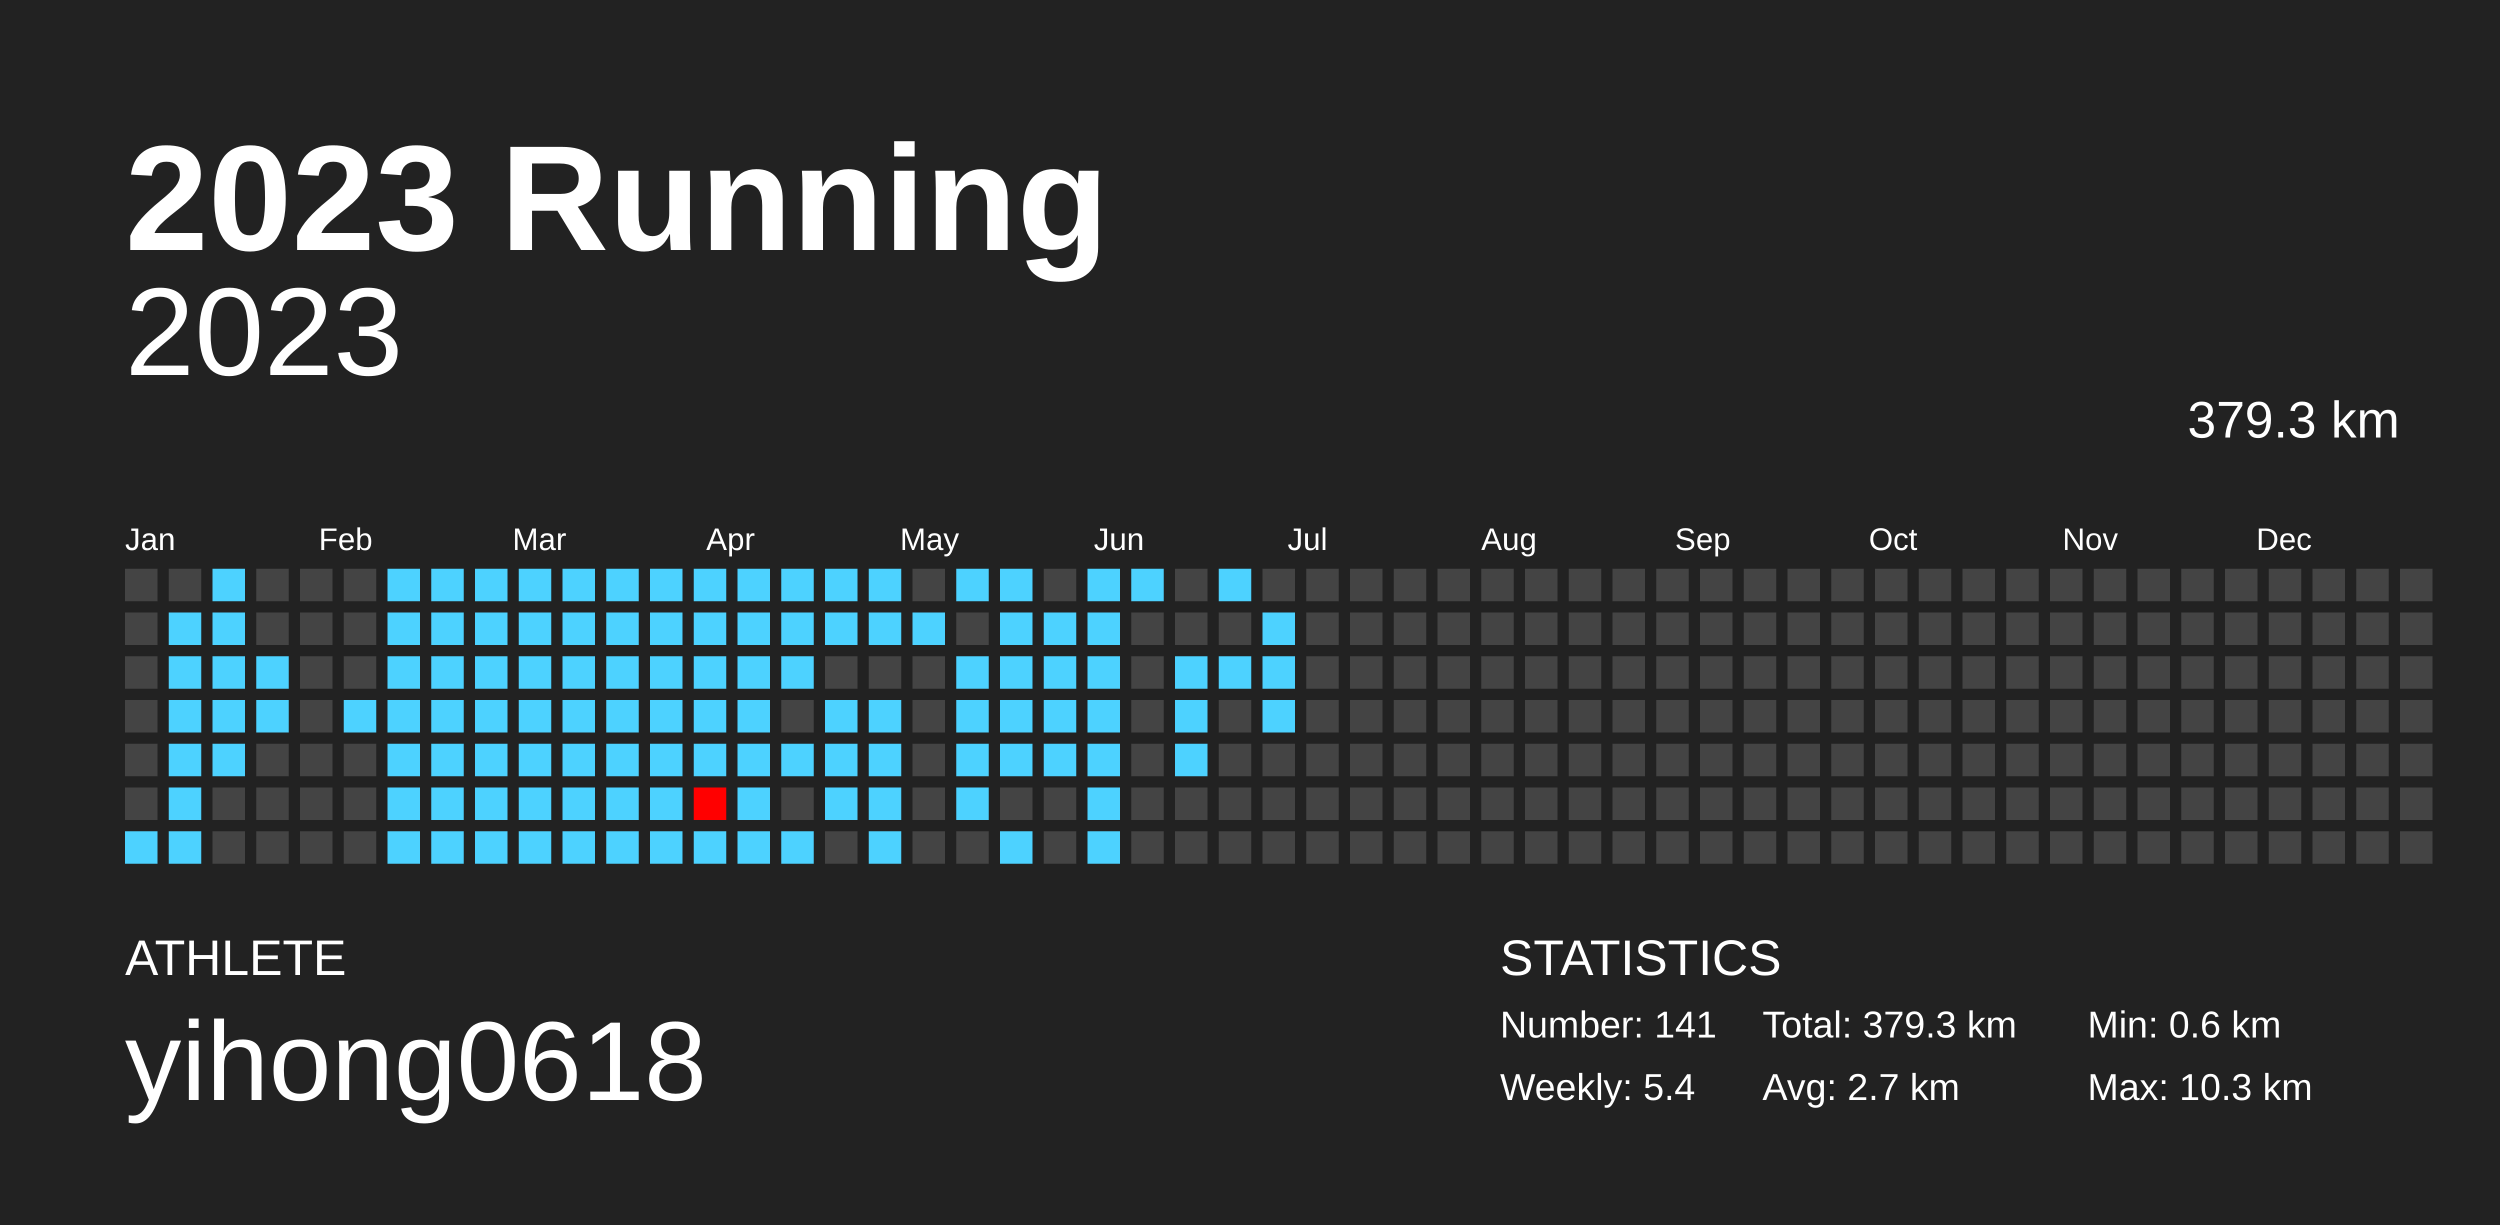
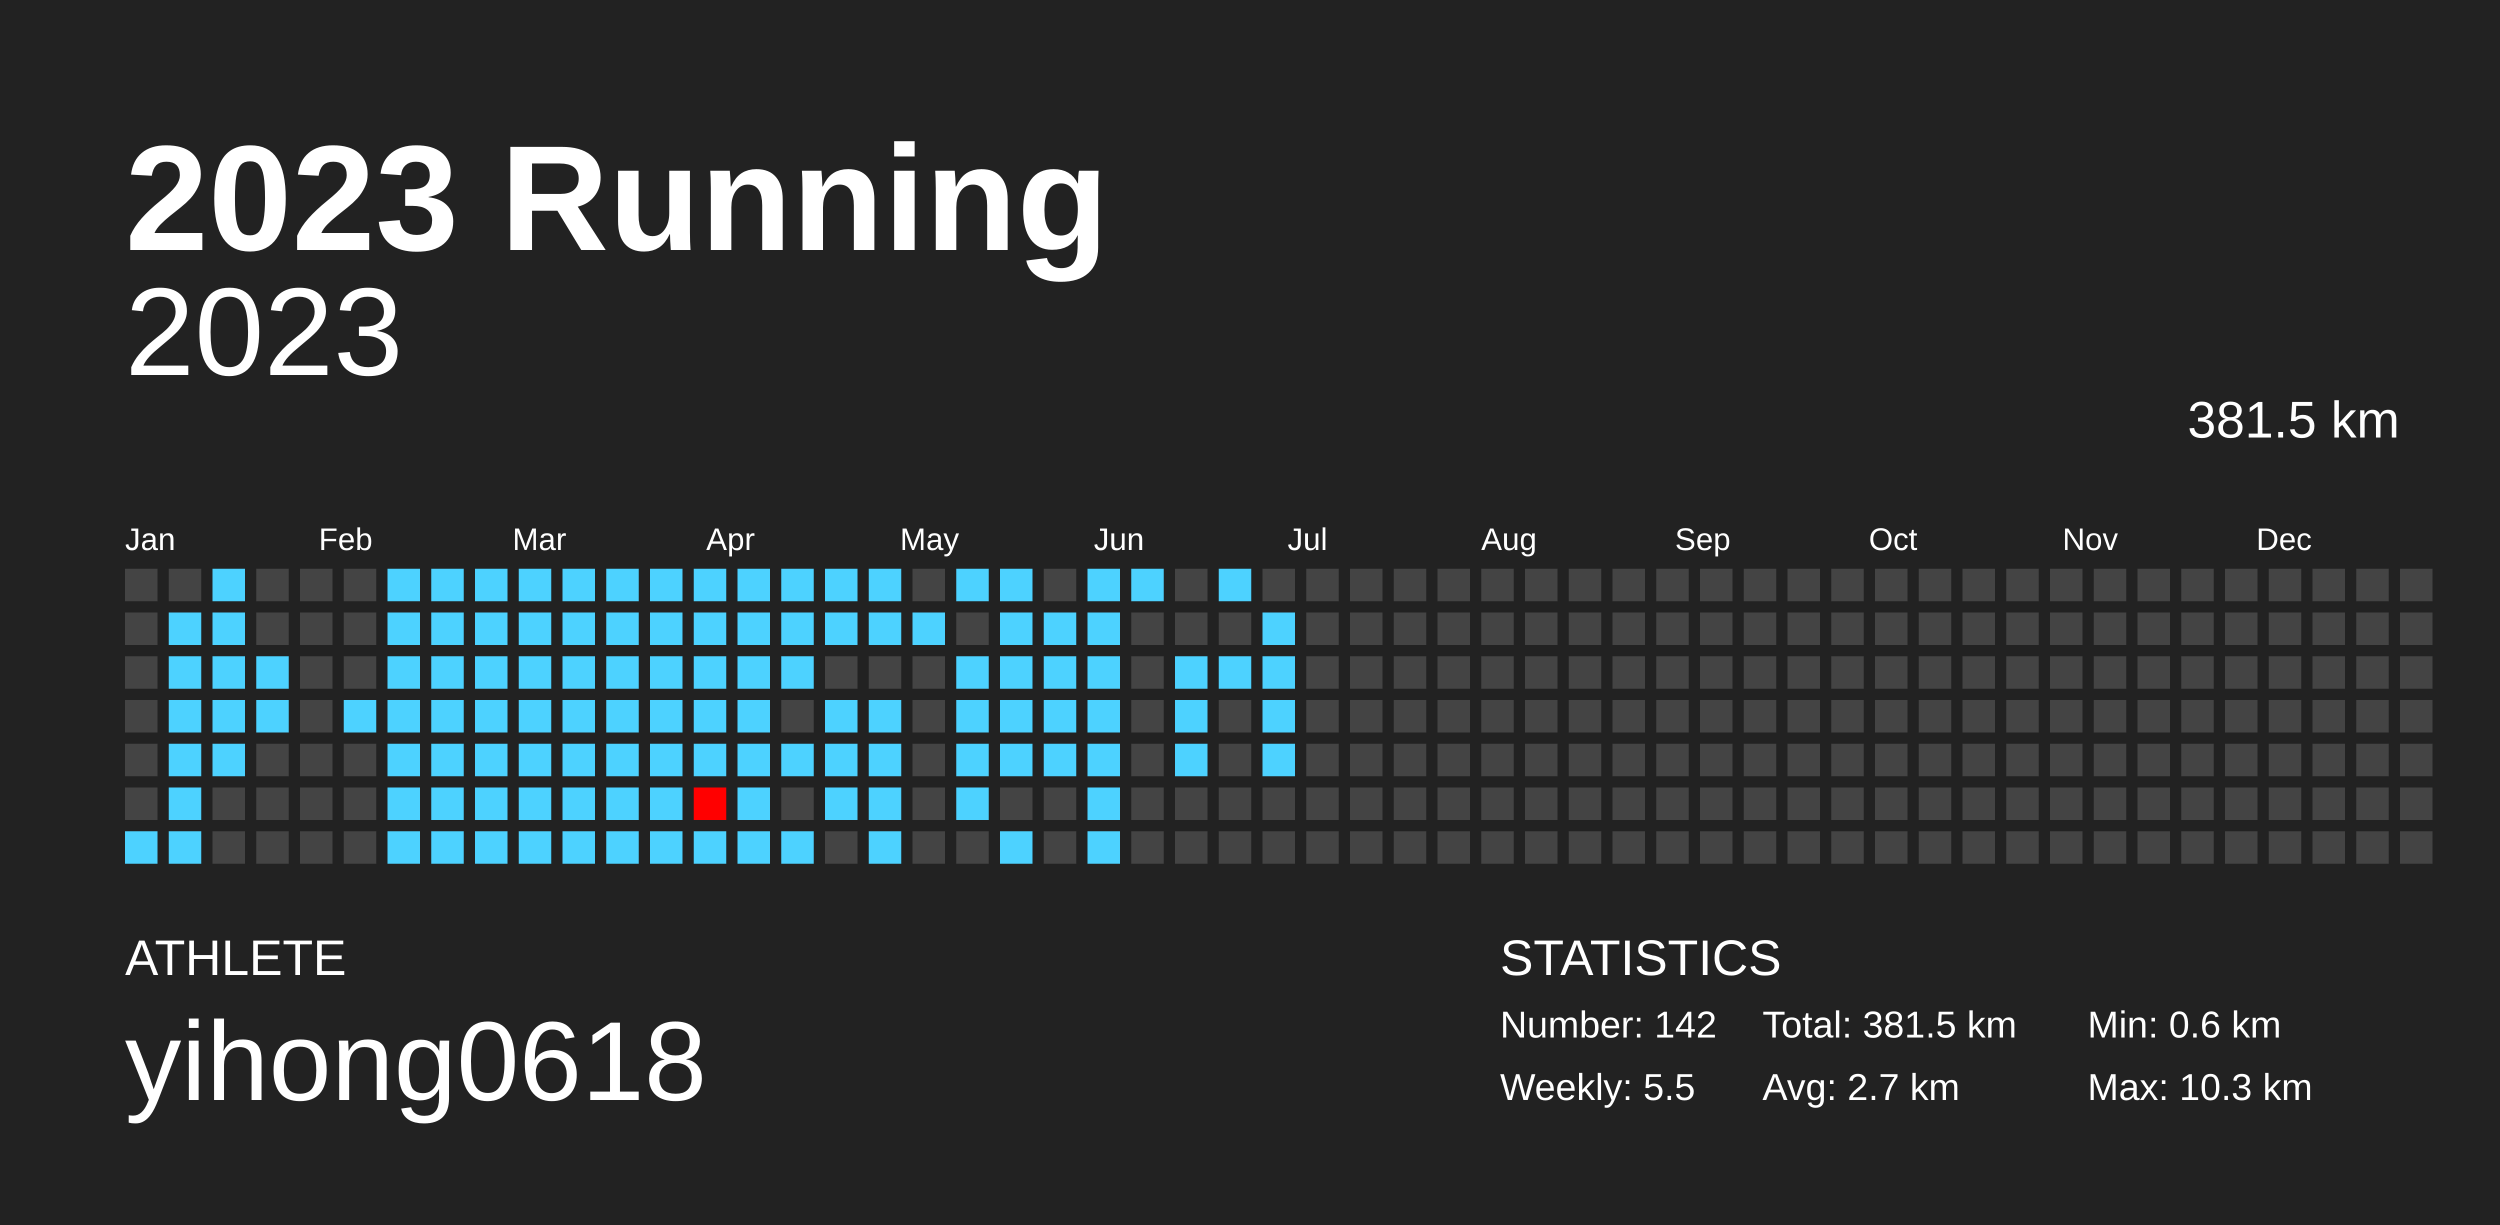
<svg xmlns="http://www.w3.org/2000/svg" baseProfile="full" height="98mm" version="1.1" viewBox="0,0,200,98" width="200mm">
  <defs />
  <rect fill="#222222" height="98" width="200" x="0" y="0" />
  <text fill="#FFFFFF" style="font-size:12px; font-family:Arial; font-weight:bold;" x="10" y="20">2023 Running</text>
  <text fill="#FFFFFF" style="font-size:4px; font-family:Arial" x="10" y="78">ATHLETE</text>
  <text fill="#FFFFFF" style="font-size:9px; font-family:Arial" x="10" y="88">yihong0618</text>
  <text fill="#FFFFFF" style="font-size:4px; font-family:Arial" x="120" y="78">STATISTICS</text>
-   <text fill="#FFFFFF" style="font-size:3px; font-family:Arial" x="120" y="83">Number: 141</text>
-   <text fill="#FFFFFF" style="font-size:3px; font-family:Arial" x="120" y="88">Weekly: 5.4</text>
-   <text fill="#FFFFFF" style="font-size:3px; font-family:Arial" x="141" y="83">Total: 379.3 km</text>
+   <text fill="#FFFFFF" style="font-size:3px; font-family:Arial" x="120" y="83">Number: 142</text>
+   <text fill="#FFFFFF" style="font-size:3px; font-family:Arial" x="120" y="88">Weekly: 5.5</text>
+   <text fill="#FFFFFF" style="font-size:3px; font-family:Arial" x="141" y="83">Total: 381.5 km</text>
  <text fill="#FFFFFF" style="font-size:3px; font-family:Arial" x="141" y="88">Avg: 2.7 km</text>
  <text fill="#FFFFFF" style="font-size:3px; font-family:Arial" x="167" y="83">Min: 0.6 km</text>
  <text fill="#FFFFFF" style="font-size:3px; font-family:Arial" x="167" y="88">Max: 10.3 km</text>
  <text alignment-baseline="hanging" fill="#FFFFFF" style="font-size:10.0px; font-family:Arial;" x="10" y="30">2023</text>
-   <text alignment-baseline="hanging" fill="#FFFFFF" style="font-size:4.125px; font-family:Arial;" x="175" y="35">379.3 km</text>
+   <text alignment-baseline="hanging" fill="#FFFFFF" style="font-size:4.125px; font-family:Arial;" x="175" y="35">381.5 km</text>
  <text fill="#FFFFFF" style="font-size:2.5px; font-family:Arial" x="10.0" y="44">Jan</text>
  <text fill="#FFFFFF" style="font-size:2.5px; font-family:Arial" x="25.5" y="44">Feb</text>
  <text fill="#FFFFFF" style="font-size:2.5px; font-family:Arial" x="41.0" y="44">Mar</text>
  <text fill="#FFFFFF" style="font-size:2.5px; font-family:Arial" x="56.5" y="44">Apr</text>
  <text fill="#FFFFFF" style="font-size:2.5px; font-family:Arial" x="72.0" y="44">May</text>
  <text fill="#FFFFFF" style="font-size:2.5px; font-family:Arial" x="87.5" y="44">Jun</text>
  <text fill="#FFFFFF" style="font-size:2.5px; font-family:Arial" x="103.0" y="44">Jul</text>
  <text fill="#FFFFFF" style="font-size:2.5px; font-family:Arial" x="118.5" y="44">Aug</text>
  <text fill="#FFFFFF" style="font-size:2.5px; font-family:Arial" x="134.0" y="44">Sep</text>
  <text fill="#FFFFFF" style="font-size:2.5px; font-family:Arial" x="149.5" y="44">Oct</text>
  <text fill="#FFFFFF" style="font-size:2.5px; font-family:Arial" x="165.0" y="44">Nov</text>
  <text fill="#FFFFFF" style="font-size:2.5px; font-family:Arial" x="180.5" y="44">Dec</text>
  <rect fill="#444444" height="2.6" width="2.6" x="10.0" y="45.5" />
  <rect fill="#444444" height="2.6" width="2.6" x="10.0" y="49.0" />
  <rect fill="#444444" height="2.6" width="2.6" x="10.0" y="52.5" />
  <rect fill="#444444" height="2.6" width="2.6" x="10.0" y="56.0" />
  <rect fill="#444444" height="2.6" width="2.6" x="10.0" y="59.5" />
  <rect fill="#444444" height="2.6" width="2.6" x="10.0" y="63.0" />
  <rect fill="#4dd2ff" height="2.6" width="2.6" x="10.0" y="66.5" />
  <rect fill="#444444" height="2.6" width="2.6" x="13.5" y="45.5" />
  <rect fill="#4dd2ff" height="2.6" width="2.6" x="13.5" y="49.0" />
  <rect fill="#4dd2ff" height="2.6" width="2.6" x="13.5" y="52.5" />
  <rect fill="#4dd2ff" height="2.6" width="2.6" x="13.5" y="56.0" />
  <rect fill="#4dd2ff" height="2.6" width="2.6" x="13.5" y="59.5" />
  <rect fill="#4dd2ff" height="2.6" width="2.6" x="13.5" y="63.0" />
  <rect fill="#4dd2ff" height="2.6" width="2.6" x="13.5" y="66.5" />
  <rect fill="#4dd2ff" height="2.6" width="2.6" x="17.0" y="45.5" />
  <rect fill="#4dd2ff" height="2.6" width="2.6" x="17.0" y="49.0" />
  <rect fill="#4dd2ff" height="2.6" width="2.6" x="17.0" y="52.5" />
  <rect fill="#4dd2ff" height="2.6" width="2.6" x="17.0" y="56.0" />
  <rect fill="#4dd2ff" height="2.6" width="2.6" x="17.0" y="59.5" />
  <rect fill="#444444" height="2.6" width="2.6" x="17.0" y="63.0" />
  <rect fill="#444444" height="2.6" width="2.6" x="17.0" y="66.5" />
  <rect fill="#444444" height="2.6" width="2.6" x="20.5" y="45.5" />
  <rect fill="#444444" height="2.6" width="2.6" x="20.5" y="49.0" />
  <rect fill="#4dd2ff" height="2.6" width="2.6" x="20.5" y="52.5" />
  <rect fill="#4dd2ff" height="2.6" width="2.6" x="20.5" y="56.0" />
  <rect fill="#444444" height="2.6" width="2.6" x="20.5" y="59.5" />
  <rect fill="#444444" height="2.6" width="2.6" x="20.5" y="63.0" />
  <rect fill="#444444" height="2.6" width="2.6" x="20.5" y="66.5" />
  <rect fill="#444444" height="2.6" width="2.6" x="24.0" y="45.5" />
  <rect fill="#444444" height="2.6" width="2.6" x="24.0" y="49.0" />
  <rect fill="#444444" height="2.6" width="2.6" x="24.0" y="52.5" />
  <rect fill="#444444" height="2.6" width="2.6" x="24.0" y="56.0" />
  <rect fill="#444444" height="2.6" width="2.6" x="24.0" y="59.5" />
  <rect fill="#444444" height="2.6" width="2.6" x="24.0" y="63.0" />
  <rect fill="#444444" height="2.6" width="2.6" x="24.0" y="66.5" />
  <rect fill="#444444" height="2.6" width="2.6" x="27.5" y="45.5" />
  <rect fill="#444444" height="2.6" width="2.6" x="27.5" y="49.0" />
  <rect fill="#444444" height="2.6" width="2.6" x="27.5" y="52.5" />
  <rect fill="#4dd2ff" height="2.6" width="2.6" x="27.5" y="56.0" />
  <rect fill="#444444" height="2.6" width="2.6" x="27.5" y="59.5" />
  <rect fill="#444444" height="2.6" width="2.6" x="27.5" y="63.0" />
  <rect fill="#444444" height="2.6" width="2.6" x="27.5" y="66.5" />
  <rect fill="#4dd2ff" height="2.6" width="2.6" x="31.0" y="45.5" />
  <rect fill="#4dd2ff" height="2.6" width="2.6" x="31.0" y="49.0" />
  <rect fill="#4dd2ff" height="2.6" width="2.6" x="31.0" y="52.5" />
  <rect fill="#4dd2ff" height="2.6" width="2.6" x="31.0" y="56.0" />
  <rect fill="#4dd2ff" height="2.6" width="2.6" x="31.0" y="59.5" />
  <rect fill="#4dd2ff" height="2.6" width="2.6" x="31.0" y="63.0" />
  <rect fill="#4dd2ff" height="2.6" width="2.6" x="31.0" y="66.5" />
  <rect fill="#4dd2ff" height="2.6" width="2.6" x="34.5" y="45.5" />
  <rect fill="#4dd2ff" height="2.6" width="2.6" x="34.5" y="49.0" />
  <rect fill="#4dd2ff" height="2.6" width="2.6" x="34.5" y="52.5" />
  <rect fill="#4dd2ff" height="2.6" width="2.6" x="34.5" y="56.0" />
  <rect fill="#4dd2ff" height="2.6" width="2.6" x="34.5" y="59.5" />
  <rect fill="#4dd2ff" height="2.6" width="2.6" x="34.5" y="63.0" />
  <rect fill="#4dd2ff" height="2.6" width="2.6" x="34.5" y="66.5" />
  <rect fill="#4dd2ff" height="2.6" width="2.6" x="38.0" y="45.5" />
  <rect fill="#4dd2ff" height="2.6" width="2.6" x="38.0" y="49.0" />
  <rect fill="#4dd2ff" height="2.6" width="2.6" x="38.0" y="52.5" />
  <rect fill="#4dd2ff" height="2.6" width="2.6" x="38.0" y="56.0" />
  <rect fill="#4dd2ff" height="2.6" width="2.6" x="38.0" y="59.5" />
  <rect fill="#4dd2ff" height="2.6" width="2.6" x="38.0" y="63.0" />
  <rect fill="#4dd2ff" height="2.6" width="2.6" x="38.0" y="66.5" />
  <rect fill="#4dd2ff" height="2.6" width="2.6" x="41.5" y="45.5" />
  <rect fill="#4dd2ff" height="2.6" width="2.6" x="41.5" y="49.0" />
  <rect fill="#4dd2ff" height="2.6" width="2.6" x="41.5" y="52.5" />
  <rect fill="#4dd2ff" height="2.6" width="2.6" x="41.5" y="56.0" />
  <rect fill="#4dd2ff" height="2.6" width="2.6" x="41.5" y="59.5" />
  <rect fill="#4dd2ff" height="2.6" width="2.6" x="41.5" y="63.0" />
  <rect fill="#4dd2ff" height="2.6" width="2.6" x="41.5" y="66.5" />
  <rect fill="#4dd2ff" height="2.6" width="2.6" x="45.0" y="45.5" />
  <rect fill="#4dd2ff" height="2.6" width="2.6" x="45.0" y="49.0" />
  <rect fill="#4dd2ff" height="2.6" width="2.6" x="45.0" y="52.5" />
  <rect fill="#4dd2ff" height="2.6" width="2.6" x="45.0" y="56.0" />
  <rect fill="#4dd2ff" height="2.6" width="2.6" x="45.0" y="59.5" />
  <rect fill="#4dd2ff" height="2.6" width="2.6" x="45.0" y="63.0" />
  <rect fill="#4dd2ff" height="2.6" width="2.6" x="45.0" y="66.5" />
  <rect fill="#4dd2ff" height="2.6" width="2.6" x="48.5" y="45.5" />
  <rect fill="#4dd2ff" height="2.6" width="2.6" x="48.5" y="49.0" />
  <rect fill="#4dd2ff" height="2.6" width="2.6" x="48.5" y="52.5" />
  <rect fill="#4dd2ff" height="2.6" width="2.6" x="48.5" y="56.0" />
  <rect fill="#4dd2ff" height="2.6" width="2.6" x="48.5" y="59.5" />
  <rect fill="#4dd2ff" height="2.6" width="2.6" x="48.5" y="63.0" />
  <rect fill="#4dd2ff" height="2.6" width="2.6" x="48.5" y="66.5" />
  <rect fill="#4dd2ff" height="2.6" width="2.6" x="52.0" y="45.5" />
  <rect fill="#4dd2ff" height="2.6" width="2.6" x="52.0" y="49.0" />
  <rect fill="#4dd2ff" height="2.6" width="2.6" x="52.0" y="52.5" />
  <rect fill="#4dd2ff" height="2.6" width="2.6" x="52.0" y="56.0" />
  <rect fill="#4dd2ff" height="2.6" width="2.6" x="52.0" y="59.5" />
  <rect fill="#4dd2ff" height="2.6" width="2.6" x="52.0" y="63.0" />
  <rect fill="#4dd2ff" height="2.6" width="2.6" x="52.0" y="66.5" />
  <rect fill="#4dd2ff" height="2.6" width="2.6" x="55.5" y="45.5" />
  <rect fill="#4dd2ff" height="2.6" width="2.6" x="55.5" y="49.0" />
  <rect fill="#4dd2ff" height="2.6" width="2.6" x="55.5" y="52.5" />
  <rect fill="#4dd2ff" height="2.6" width="2.6" x="55.5" y="56.0" />
  <rect fill="#4dd2ff" height="2.6" width="2.6" x="55.5" y="59.5" />
  <rect fill="#ff0000" height="2.6" width="2.6" x="55.5" y="63.0" />
  <rect fill="#4dd2ff" height="2.6" width="2.6" x="55.5" y="66.5" />
  <rect fill="#4dd2ff" height="2.6" width="2.6" x="59.0" y="45.5" />
  <rect fill="#4dd2ff" height="2.6" width="2.6" x="59.0" y="49.0" />
  <rect fill="#4dd2ff" height="2.6" width="2.6" x="59.0" y="52.5" />
  <rect fill="#4dd2ff" height="2.6" width="2.6" x="59.0" y="56.0" />
  <rect fill="#4dd2ff" height="2.6" width="2.6" x="59.0" y="59.5" />
  <rect fill="#4dd2ff" height="2.6" width="2.6" x="59.0" y="63.0" />
  <rect fill="#4dd2ff" height="2.6" width="2.6" x="59.0" y="66.5" />
  <rect fill="#4dd2ff" height="2.6" width="2.6" x="62.5" y="45.5" />
  <rect fill="#4dd2ff" height="2.6" width="2.6" x="62.5" y="49.0" />
  <rect fill="#4dd2ff" height="2.6" width="2.6" x="62.5" y="52.5" />
  <rect fill="#444444" height="2.6" width="2.6" x="62.5" y="56.0" />
  <rect fill="#4dd2ff" height="2.6" width="2.6" x="62.5" y="59.5" />
  <rect fill="#444444" height="2.6" width="2.6" x="62.5" y="63.0" />
  <rect fill="#4dd2ff" height="2.6" width="2.6" x="62.5" y="66.5" />
  <rect fill="#4dd2ff" height="2.6" width="2.6" x="66.0" y="45.5" />
  <rect fill="#4dd2ff" height="2.6" width="2.6" x="66.0" y="49.0" />
  <rect fill="#444444" height="2.6" width="2.6" x="66.0" y="52.5" />
  <rect fill="#4dd2ff" height="2.6" width="2.6" x="66.0" y="56.0" />
  <rect fill="#4dd2ff" height="2.6" width="2.6" x="66.0" y="59.5" />
  <rect fill="#4dd2ff" height="2.6" width="2.6" x="66.0" y="63.0" />
  <rect fill="#444444" height="2.6" width="2.6" x="66.0" y="66.5" />
  <rect fill="#4dd2ff" height="2.6" width="2.6" x="69.5" y="45.5" />
  <rect fill="#4dd2ff" height="2.6" width="2.6" x="69.5" y="49.0" />
  <rect fill="#444444" height="2.6" width="2.6" x="69.5" y="52.5" />
  <rect fill="#4dd2ff" height="2.6" width="2.6" x="69.5" y="56.0" />
  <rect fill="#4dd2ff" height="2.6" width="2.6" x="69.5" y="59.5" />
  <rect fill="#4dd2ff" height="2.6" width="2.6" x="69.5" y="63.0" />
  <rect fill="#4dd2ff" height="2.6" width="2.6" x="69.5" y="66.5" />
  <rect fill="#444444" height="2.6" width="2.6" x="73.0" y="45.5" />
  <rect fill="#4dd2ff" height="2.6" width="2.6" x="73.0" y="49.0" />
  <rect fill="#444444" height="2.6" width="2.6" x="73.0" y="52.5" />
  <rect fill="#444444" height="2.6" width="2.6" x="73.0" y="56.0" />
  <rect fill="#444444" height="2.6" width="2.6" x="73.0" y="59.5" />
  <rect fill="#444444" height="2.6" width="2.6" x="73.0" y="63.0" />
  <rect fill="#444444" height="2.6" width="2.6" x="73.0" y="66.5" />
  <rect fill="#4dd2ff" height="2.6" width="2.6" x="76.5" y="45.5" />
  <rect fill="#444444" height="2.6" width="2.6" x="76.5" y="49.0" />
  <rect fill="#4dd2ff" height="2.6" width="2.6" x="76.5" y="52.5" />
  <rect fill="#4dd2ff" height="2.6" width="2.6" x="76.5" y="56.0" />
  <rect fill="#4dd2ff" height="2.6" width="2.6" x="76.5" y="59.5" />
  <rect fill="#4dd2ff" height="2.6" width="2.6" x="76.5" y="63.0" />
  <rect fill="#444444" height="2.6" width="2.6" x="76.5" y="66.5" />
  <rect fill="#4dd2ff" height="2.6" width="2.6" x="80.0" y="45.5" />
  <rect fill="#4dd2ff" height="2.6" width="2.6" x="80.0" y="49.0" />
  <rect fill="#4dd2ff" height="2.6" width="2.6" x="80.0" y="52.5" />
  <rect fill="#4dd2ff" height="2.6" width="2.6" x="80.0" y="56.0" />
  <rect fill="#4dd2ff" height="2.6" width="2.6" x="80.0" y="59.5" />
  <rect fill="#444444" height="2.6" width="2.6" x="80.0" y="63.0" />
  <rect fill="#4dd2ff" height="2.6" width="2.6" x="80.0" y="66.5" />
  <rect fill="#444444" height="2.6" width="2.6" x="83.5" y="45.5" />
  <rect fill="#4dd2ff" height="2.6" width="2.6" x="83.5" y="49.0" />
  <rect fill="#4dd2ff" height="2.6" width="2.6" x="83.5" y="52.5" />
  <rect fill="#4dd2ff" height="2.6" width="2.6" x="83.5" y="56.0" />
  <rect fill="#4dd2ff" height="2.6" width="2.6" x="83.5" y="59.5" />
  <rect fill="#444444" height="2.6" width="2.6" x="83.5" y="63.0" />
  <rect fill="#444444" height="2.6" width="2.6" x="83.5" y="66.5" />
  <rect fill="#4dd2ff" height="2.6" width="2.6" x="87.0" y="45.5" />
  <rect fill="#4dd2ff" height="2.6" width="2.6" x="87.0" y="49.0" />
  <rect fill="#4dd2ff" height="2.6" width="2.6" x="87.0" y="52.5" />
  <rect fill="#4dd2ff" height="2.6" width="2.6" x="87.0" y="56.0" />
  <rect fill="#4dd2ff" height="2.6" width="2.6" x="87.0" y="59.5" />
  <rect fill="#4dd2ff" height="2.6" width="2.6" x="87.0" y="63.0" />
  <rect fill="#4dd2ff" height="2.6" width="2.6" x="87.0" y="66.5" />
  <rect fill="#4dd2ff" height="2.6" width="2.6" x="90.5" y="45.5" />
  <rect fill="#444444" height="2.6" width="2.6" x="90.5" y="49.0" />
  <rect fill="#444444" height="2.6" width="2.6" x="90.5" y="52.5" />
  <rect fill="#444444" height="2.6" width="2.6" x="90.5" y="56.0" />
  <rect fill="#444444" height="2.6" width="2.6" x="90.5" y="59.5" />
  <rect fill="#444444" height="2.6" width="2.6" x="90.5" y="63.0" />
  <rect fill="#444444" height="2.6" width="2.6" x="90.5" y="66.5" />
  <rect fill="#444444" height="2.6" width="2.6" x="94.0" y="45.5" />
  <rect fill="#444444" height="2.6" width="2.6" x="94.0" y="49.0" />
  <rect fill="#4dd2ff" height="2.6" width="2.6" x="94.0" y="52.5" />
  <rect fill="#4dd2ff" height="2.6" width="2.6" x="94.0" y="56.0" />
  <rect fill="#4dd2ff" height="2.6" width="2.6" x="94.0" y="59.5" />
  <rect fill="#444444" height="2.6" width="2.6" x="94.0" y="63.0" />
  <rect fill="#444444" height="2.6" width="2.6" x="94.0" y="66.5" />
  <rect fill="#4dd2ff" height="2.6" width="2.6" x="97.5" y="45.5" />
  <rect fill="#444444" height="2.6" width="2.6" x="97.5" y="49.0" />
  <rect fill="#4dd2ff" height="2.6" width="2.6" x="97.5" y="52.5" />
  <rect fill="#444444" height="2.6" width="2.6" x="97.5" y="56.0" />
  <rect fill="#444444" height="2.6" width="2.6" x="97.5" y="59.5" />
  <rect fill="#444444" height="2.6" width="2.6" x="97.5" y="63.0" />
  <rect fill="#444444" height="2.6" width="2.6" x="97.5" y="66.5" />
  <rect fill="#444444" height="2.6" width="2.6" x="101.0" y="45.5" />
  <rect fill="#4dd2ff" height="2.6" width="2.6" x="101.0" y="49.0" />
  <rect fill="#4dd2ff" height="2.6" width="2.6" x="101.0" y="52.5" />
  <rect fill="#4dd2ff" height="2.6" width="2.6" x="101.0" y="56.0" />
-   <rect fill="#444444" height="2.6" width="2.6" x="101.0" y="59.5" />
+   <rect fill="#4dd2ff" height="2.6" width="2.6" x="101.0" y="59.5" />
  <rect fill="#444444" height="2.6" width="2.6" x="101.0" y="63.0" />
  <rect fill="#444444" height="2.6" width="2.6" x="101.0" y="66.5" />
  <rect fill="#444444" height="2.6" width="2.6" x="104.5" y="45.5" />
  <rect fill="#444444" height="2.6" width="2.6" x="104.5" y="49.0" />
  <rect fill="#444444" height="2.6" width="2.6" x="104.5" y="52.5" />
  <rect fill="#444444" height="2.6" width="2.6" x="104.5" y="56.0" />
  <rect fill="#444444" height="2.6" width="2.6" x="104.5" y="59.5" />
  <rect fill="#444444" height="2.6" width="2.6" x="104.5" y="63.0" />
  <rect fill="#444444" height="2.6" width="2.6" x="104.5" y="66.5" />
  <rect fill="#444444" height="2.6" width="2.6" x="108.0" y="45.5" />
  <rect fill="#444444" height="2.6" width="2.6" x="108.0" y="49.0" />
  <rect fill="#444444" height="2.6" width="2.6" x="108.0" y="52.5" />
  <rect fill="#444444" height="2.6" width="2.6" x="108.0" y="56.0" />
  <rect fill="#444444" height="2.6" width="2.6" x="108.0" y="59.5" />
  <rect fill="#444444" height="2.6" width="2.6" x="108.0" y="63.0" />
  <rect fill="#444444" height="2.6" width="2.6" x="108.0" y="66.5" />
  <rect fill="#444444" height="2.6" width="2.6" x="111.5" y="45.5" />
  <rect fill="#444444" height="2.6" width="2.6" x="111.5" y="49.0" />
  <rect fill="#444444" height="2.6" width="2.6" x="111.5" y="52.5" />
  <rect fill="#444444" height="2.6" width="2.6" x="111.5" y="56.0" />
  <rect fill="#444444" height="2.6" width="2.6" x="111.5" y="59.5" />
  <rect fill="#444444" height="2.6" width="2.6" x="111.5" y="63.0" />
  <rect fill="#444444" height="2.6" width="2.6" x="111.5" y="66.5" />
  <rect fill="#444444" height="2.6" width="2.6" x="115.0" y="45.5" />
  <rect fill="#444444" height="2.6" width="2.6" x="115.0" y="49.0" />
  <rect fill="#444444" height="2.6" width="2.6" x="115.0" y="52.5" />
  <rect fill="#444444" height="2.6" width="2.6" x="115.0" y="56.0" />
  <rect fill="#444444" height="2.6" width="2.6" x="115.0" y="59.5" />
  <rect fill="#444444" height="2.6" width="2.6" x="115.0" y="63.0" />
  <rect fill="#444444" height="2.6" width="2.6" x="115.0" y="66.5" />
  <rect fill="#444444" height="2.6" width="2.6" x="118.5" y="45.5" />
  <rect fill="#444444" height="2.6" width="2.6" x="118.5" y="49.0" />
  <rect fill="#444444" height="2.6" width="2.6" x="118.5" y="52.5" />
  <rect fill="#444444" height="2.6" width="2.6" x="118.5" y="56.0" />
  <rect fill="#444444" height="2.6" width="2.6" x="118.5" y="59.5" />
  <rect fill="#444444" height="2.6" width="2.6" x="118.5" y="63.0" />
  <rect fill="#444444" height="2.6" width="2.6" x="118.5" y="66.5" />
  <rect fill="#444444" height="2.6" width="2.6" x="122.0" y="45.5" />
  <rect fill="#444444" height="2.6" width="2.6" x="122.0" y="49.0" />
  <rect fill="#444444" height="2.6" width="2.6" x="122.0" y="52.5" />
  <rect fill="#444444" height="2.6" width="2.6" x="122.0" y="56.0" />
  <rect fill="#444444" height="2.6" width="2.6" x="122.0" y="59.5" />
  <rect fill="#444444" height="2.6" width="2.6" x="122.0" y="63.0" />
  <rect fill="#444444" height="2.6" width="2.6" x="122.0" y="66.5" />
  <rect fill="#444444" height="2.6" width="2.6" x="125.5" y="45.5" />
  <rect fill="#444444" height="2.6" width="2.6" x="125.5" y="49.0" />
  <rect fill="#444444" height="2.6" width="2.6" x="125.5" y="52.5" />
  <rect fill="#444444" height="2.6" width="2.6" x="125.5" y="56.0" />
  <rect fill="#444444" height="2.6" width="2.6" x="125.5" y="59.5" />
  <rect fill="#444444" height="2.6" width="2.6" x="125.5" y="63.0" />
  <rect fill="#444444" height="2.6" width="2.6" x="125.5" y="66.5" />
  <rect fill="#444444" height="2.6" width="2.6" x="129.0" y="45.5" />
  <rect fill="#444444" height="2.6" width="2.6" x="129.0" y="49.0" />
  <rect fill="#444444" height="2.6" width="2.6" x="129.0" y="52.5" />
  <rect fill="#444444" height="2.6" width="2.6" x="129.0" y="56.0" />
  <rect fill="#444444" height="2.6" width="2.6" x="129.0" y="59.5" />
  <rect fill="#444444" height="2.6" width="2.6" x="129.0" y="63.0" />
  <rect fill="#444444" height="2.6" width="2.6" x="129.0" y="66.5" />
  <rect fill="#444444" height="2.6" width="2.6" x="132.5" y="45.5" />
  <rect fill="#444444" height="2.6" width="2.6" x="132.5" y="49.0" />
  <rect fill="#444444" height="2.6" width="2.6" x="132.5" y="52.5" />
  <rect fill="#444444" height="2.6" width="2.6" x="132.5" y="56.0" />
  <rect fill="#444444" height="2.6" width="2.6" x="132.5" y="59.5" />
  <rect fill="#444444" height="2.6" width="2.6" x="132.5" y="63.0" />
  <rect fill="#444444" height="2.6" width="2.6" x="132.5" y="66.5" />
  <rect fill="#444444" height="2.6" width="2.6" x="136.0" y="45.5" />
  <rect fill="#444444" height="2.6" width="2.6" x="136.0" y="49.0" />
  <rect fill="#444444" height="2.6" width="2.6" x="136.0" y="52.5" />
  <rect fill="#444444" height="2.6" width="2.6" x="136.0" y="56.0" />
  <rect fill="#444444" height="2.6" width="2.6" x="136.0" y="59.5" />
  <rect fill="#444444" height="2.6" width="2.6" x="136.0" y="63.0" />
  <rect fill="#444444" height="2.6" width="2.6" x="136.0" y="66.5" />
  <rect fill="#444444" height="2.6" width="2.6" x="139.5" y="45.5" />
  <rect fill="#444444" height="2.6" width="2.6" x="139.5" y="49.0" />
  <rect fill="#444444" height="2.6" width="2.6" x="139.5" y="52.5" />
  <rect fill="#444444" height="2.6" width="2.6" x="139.5" y="56.0" />
  <rect fill="#444444" height="2.6" width="2.6" x="139.5" y="59.5" />
  <rect fill="#444444" height="2.6" width="2.6" x="139.5" y="63.0" />
  <rect fill="#444444" height="2.6" width="2.6" x="139.5" y="66.5" />
  <rect fill="#444444" height="2.6" width="2.6" x="143.0" y="45.5" />
  <rect fill="#444444" height="2.6" width="2.6" x="143.0" y="49.0" />
  <rect fill="#444444" height="2.6" width="2.6" x="143.0" y="52.5" />
  <rect fill="#444444" height="2.6" width="2.6" x="143.0" y="56.0" />
  <rect fill="#444444" height="2.6" width="2.6" x="143.0" y="59.5" />
  <rect fill="#444444" height="2.6" width="2.6" x="143.0" y="63.0" />
  <rect fill="#444444" height="2.6" width="2.6" x="143.0" y="66.5" />
  <rect fill="#444444" height="2.6" width="2.6" x="146.5" y="45.5" />
  <rect fill="#444444" height="2.6" width="2.6" x="146.5" y="49.0" />
  <rect fill="#444444" height="2.6" width="2.6" x="146.5" y="52.5" />
  <rect fill="#444444" height="2.6" width="2.6" x="146.5" y="56.0" />
  <rect fill="#444444" height="2.6" width="2.6" x="146.5" y="59.5" />
  <rect fill="#444444" height="2.6" width="2.6" x="146.5" y="63.0" />
  <rect fill="#444444" height="2.6" width="2.6" x="146.5" y="66.5" />
  <rect fill="#444444" height="2.6" width="2.6" x="150.0" y="45.5" />
  <rect fill="#444444" height="2.6" width="2.6" x="150.0" y="49.0" />
  <rect fill="#444444" height="2.6" width="2.6" x="150.0" y="52.5" />
  <rect fill="#444444" height="2.6" width="2.6" x="150.0" y="56.0" />
  <rect fill="#444444" height="2.6" width="2.6" x="150.0" y="59.5" />
  <rect fill="#444444" height="2.6" width="2.6" x="150.0" y="63.0" />
  <rect fill="#444444" height="2.6" width="2.6" x="150.0" y="66.5" />
  <rect fill="#444444" height="2.6" width="2.6" x="153.5" y="45.5" />
  <rect fill="#444444" height="2.6" width="2.6" x="153.5" y="49.0" />
  <rect fill="#444444" height="2.6" width="2.6" x="153.5" y="52.5" />
  <rect fill="#444444" height="2.6" width="2.6" x="153.5" y="56.0" />
  <rect fill="#444444" height="2.6" width="2.6" x="153.5" y="59.5" />
  <rect fill="#444444" height="2.6" width="2.6" x="153.5" y="63.0" />
  <rect fill="#444444" height="2.6" width="2.6" x="153.5" y="66.5" />
  <rect fill="#444444" height="2.6" width="2.6" x="157.0" y="45.5" />
  <rect fill="#444444" height="2.6" width="2.6" x="157.0" y="49.0" />
  <rect fill="#444444" height="2.6" width="2.6" x="157.0" y="52.5" />
  <rect fill="#444444" height="2.6" width="2.6" x="157.0" y="56.0" />
  <rect fill="#444444" height="2.6" width="2.6" x="157.0" y="59.5" />
  <rect fill="#444444" height="2.6" width="2.6" x="157.0" y="63.0" />
  <rect fill="#444444" height="2.6" width="2.6" x="157.0" y="66.5" />
  <rect fill="#444444" height="2.6" width="2.6" x="160.5" y="45.5" />
  <rect fill="#444444" height="2.6" width="2.6" x="160.5" y="49.0" />
  <rect fill="#444444" height="2.6" width="2.6" x="160.5" y="52.5" />
  <rect fill="#444444" height="2.6" width="2.6" x="160.5" y="56.0" />
  <rect fill="#444444" height="2.6" width="2.6" x="160.5" y="59.5" />
  <rect fill="#444444" height="2.6" width="2.6" x="160.5" y="63.0" />
  <rect fill="#444444" height="2.6" width="2.6" x="160.5" y="66.5" />
  <rect fill="#444444" height="2.6" width="2.6" x="164.0" y="45.5" />
  <rect fill="#444444" height="2.6" width="2.6" x="164.0" y="49.0" />
  <rect fill="#444444" height="2.6" width="2.6" x="164.0" y="52.5" />
  <rect fill="#444444" height="2.6" width="2.6" x="164.0" y="56.0" />
  <rect fill="#444444" height="2.6" width="2.6" x="164.0" y="59.5" />
  <rect fill="#444444" height="2.6" width="2.6" x="164.0" y="63.0" />
  <rect fill="#444444" height="2.6" width="2.6" x="164.0" y="66.5" />
  <rect fill="#444444" height="2.6" width="2.6" x="167.5" y="45.5" />
  <rect fill="#444444" height="2.6" width="2.6" x="167.5" y="49.0" />
  <rect fill="#444444" height="2.6" width="2.6" x="167.5" y="52.5" />
  <rect fill="#444444" height="2.6" width="2.6" x="167.5" y="56.0" />
  <rect fill="#444444" height="2.6" width="2.6" x="167.5" y="59.5" />
  <rect fill="#444444" height="2.6" width="2.6" x="167.5" y="63.0" />
  <rect fill="#444444" height="2.6" width="2.6" x="167.5" y="66.5" />
  <rect fill="#444444" height="2.6" width="2.6" x="171.0" y="45.5" />
  <rect fill="#444444" height="2.6" width="2.6" x="171.0" y="49.0" />
  <rect fill="#444444" height="2.6" width="2.6" x="171.0" y="52.5" />
  <rect fill="#444444" height="2.6" width="2.6" x="171.0" y="56.0" />
  <rect fill="#444444" height="2.6" width="2.6" x="171.0" y="59.5" />
  <rect fill="#444444" height="2.6" width="2.6" x="171.0" y="63.0" />
  <rect fill="#444444" height="2.6" width="2.6" x="171.0" y="66.5" />
  <rect fill="#444444" height="2.6" width="2.6" x="174.5" y="45.5" />
  <rect fill="#444444" height="2.6" width="2.6" x="174.5" y="49.0" />
  <rect fill="#444444" height="2.6" width="2.6" x="174.5" y="52.5" />
  <rect fill="#444444" height="2.6" width="2.6" x="174.5" y="56.0" />
  <rect fill="#444444" height="2.6" width="2.6" x="174.5" y="59.5" />
  <rect fill="#444444" height="2.6" width="2.6" x="174.5" y="63.0" />
  <rect fill="#444444" height="2.6" width="2.6" x="174.5" y="66.5" />
  <rect fill="#444444" height="2.6" width="2.6" x="178.0" y="45.5" />
  <rect fill="#444444" height="2.6" width="2.6" x="178.0" y="49.0" />
  <rect fill="#444444" height="2.6" width="2.6" x="178.0" y="52.5" />
  <rect fill="#444444" height="2.6" width="2.6" x="178.0" y="56.0" />
  <rect fill="#444444" height="2.6" width="2.6" x="178.0" y="59.5" />
  <rect fill="#444444" height="2.6" width="2.6" x="178.0" y="63.0" />
  <rect fill="#444444" height="2.6" width="2.6" x="178.0" y="66.5" />
  <rect fill="#444444" height="2.6" width="2.6" x="181.5" y="45.5" />
  <rect fill="#444444" height="2.6" width="2.6" x="181.5" y="49.0" />
  <rect fill="#444444" height="2.6" width="2.6" x="181.5" y="52.5" />
  <rect fill="#444444" height="2.6" width="2.6" x="181.5" y="56.0" />
  <rect fill="#444444" height="2.6" width="2.6" x="181.5" y="59.5" />
  <rect fill="#444444" height="2.6" width="2.6" x="181.5" y="63.0" />
  <rect fill="#444444" height="2.6" width="2.6" x="181.5" y="66.5" />
  <rect fill="#444444" height="2.6" width="2.6" x="185.0" y="45.5" />
  <rect fill="#444444" height="2.6" width="2.6" x="185.0" y="49.0" />
  <rect fill="#444444" height="2.6" width="2.6" x="185.0" y="52.5" />
  <rect fill="#444444" height="2.6" width="2.6" x="185.0" y="56.0" />
  <rect fill="#444444" height="2.6" width="2.6" x="185.0" y="59.5" />
  <rect fill="#444444" height="2.6" width="2.6" x="185.0" y="63.0" />
  <rect fill="#444444" height="2.6" width="2.6" x="185.0" y="66.5" />
  <rect fill="#444444" height="2.6" width="2.6" x="188.5" y="45.5" />
  <rect fill="#444444" height="2.6" width="2.6" x="188.5" y="49.0" />
  <rect fill="#444444" height="2.6" width="2.6" x="188.5" y="52.5" />
  <rect fill="#444444" height="2.6" width="2.6" x="188.5" y="56.0" />
  <rect fill="#444444" height="2.6" width="2.6" x="188.5" y="59.5" />
  <rect fill="#444444" height="2.6" width="2.6" x="188.5" y="63.0" />
  <rect fill="#444444" height="2.6" width="2.6" x="188.5" y="66.5" />
  <rect fill="#444444" height="2.6" width="2.6" x="192.0" y="45.5" />
  <rect fill="#444444" height="2.6" width="2.6" x="192.0" y="49.0" />
  <rect fill="#444444" height="2.6" width="2.6" x="192.0" y="52.5" />
  <rect fill="#444444" height="2.6" width="2.6" x="192.0" y="56.0" />
  <rect fill="#444444" height="2.6" width="2.6" x="192.0" y="59.5" />
  <rect fill="#444444" height="2.6" width="2.6" x="192.0" y="63.0" />
  <rect fill="#444444" height="2.6" width="2.6" x="192.0" y="66.5" />
</svg>
